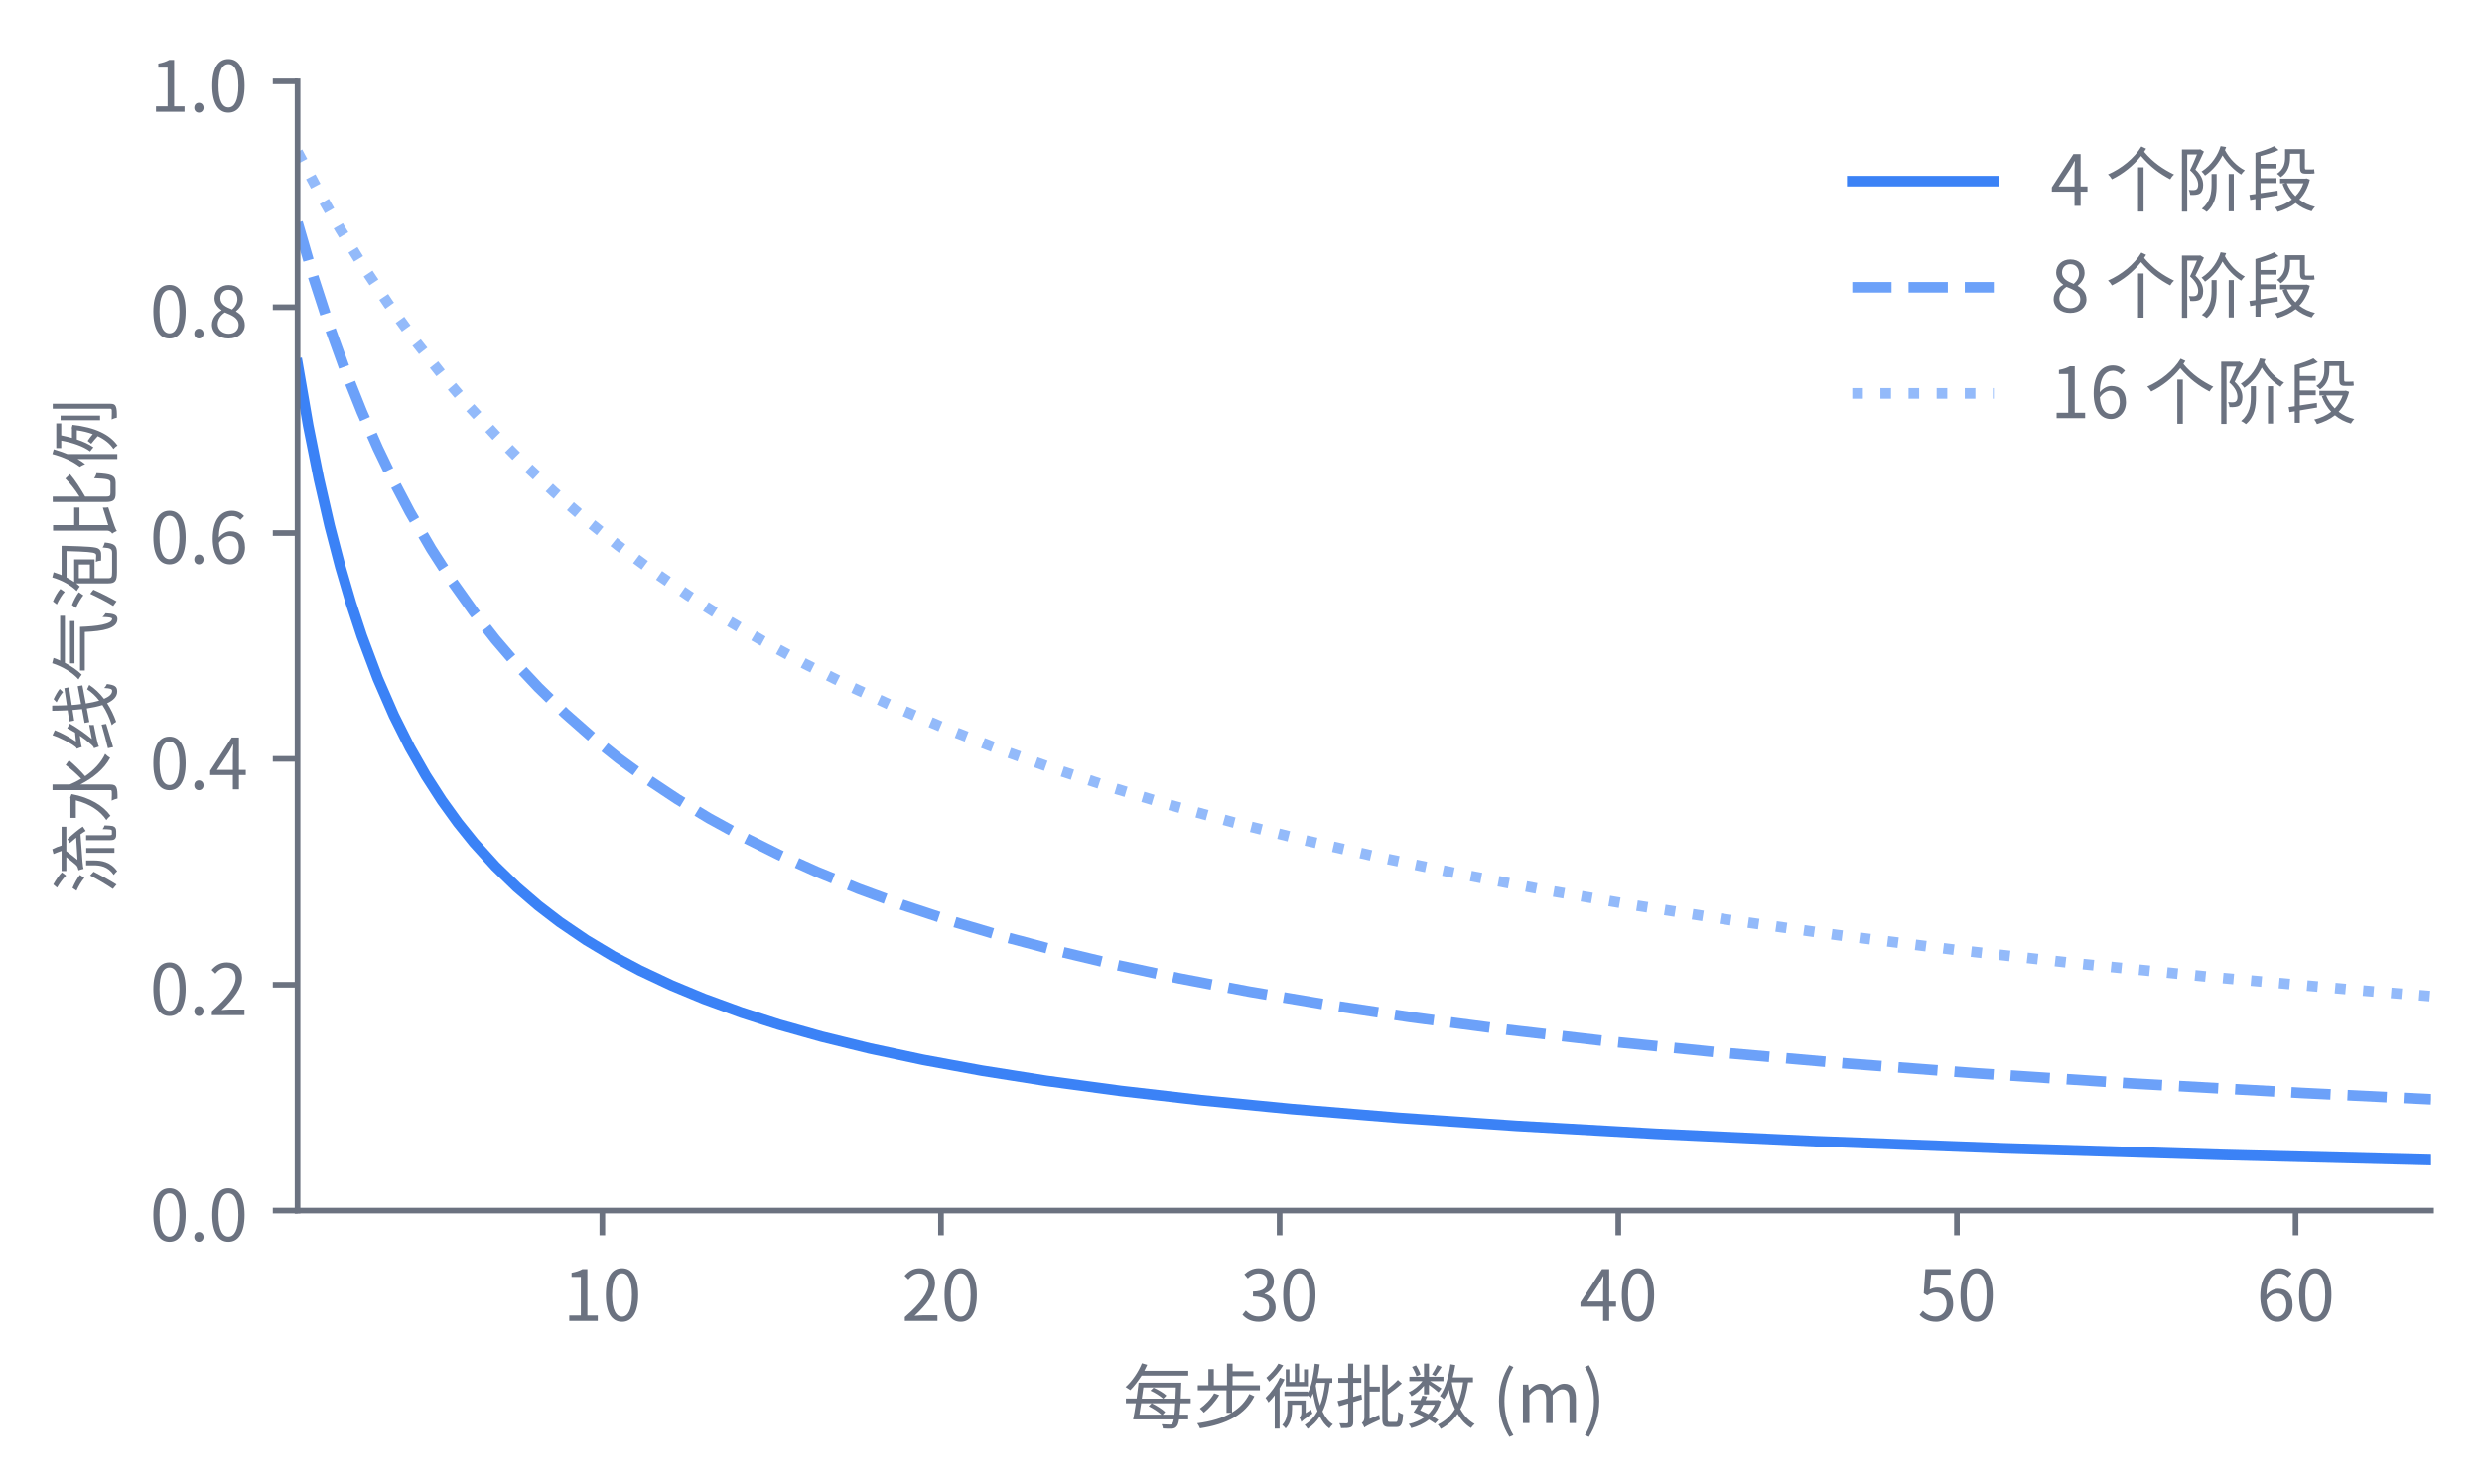
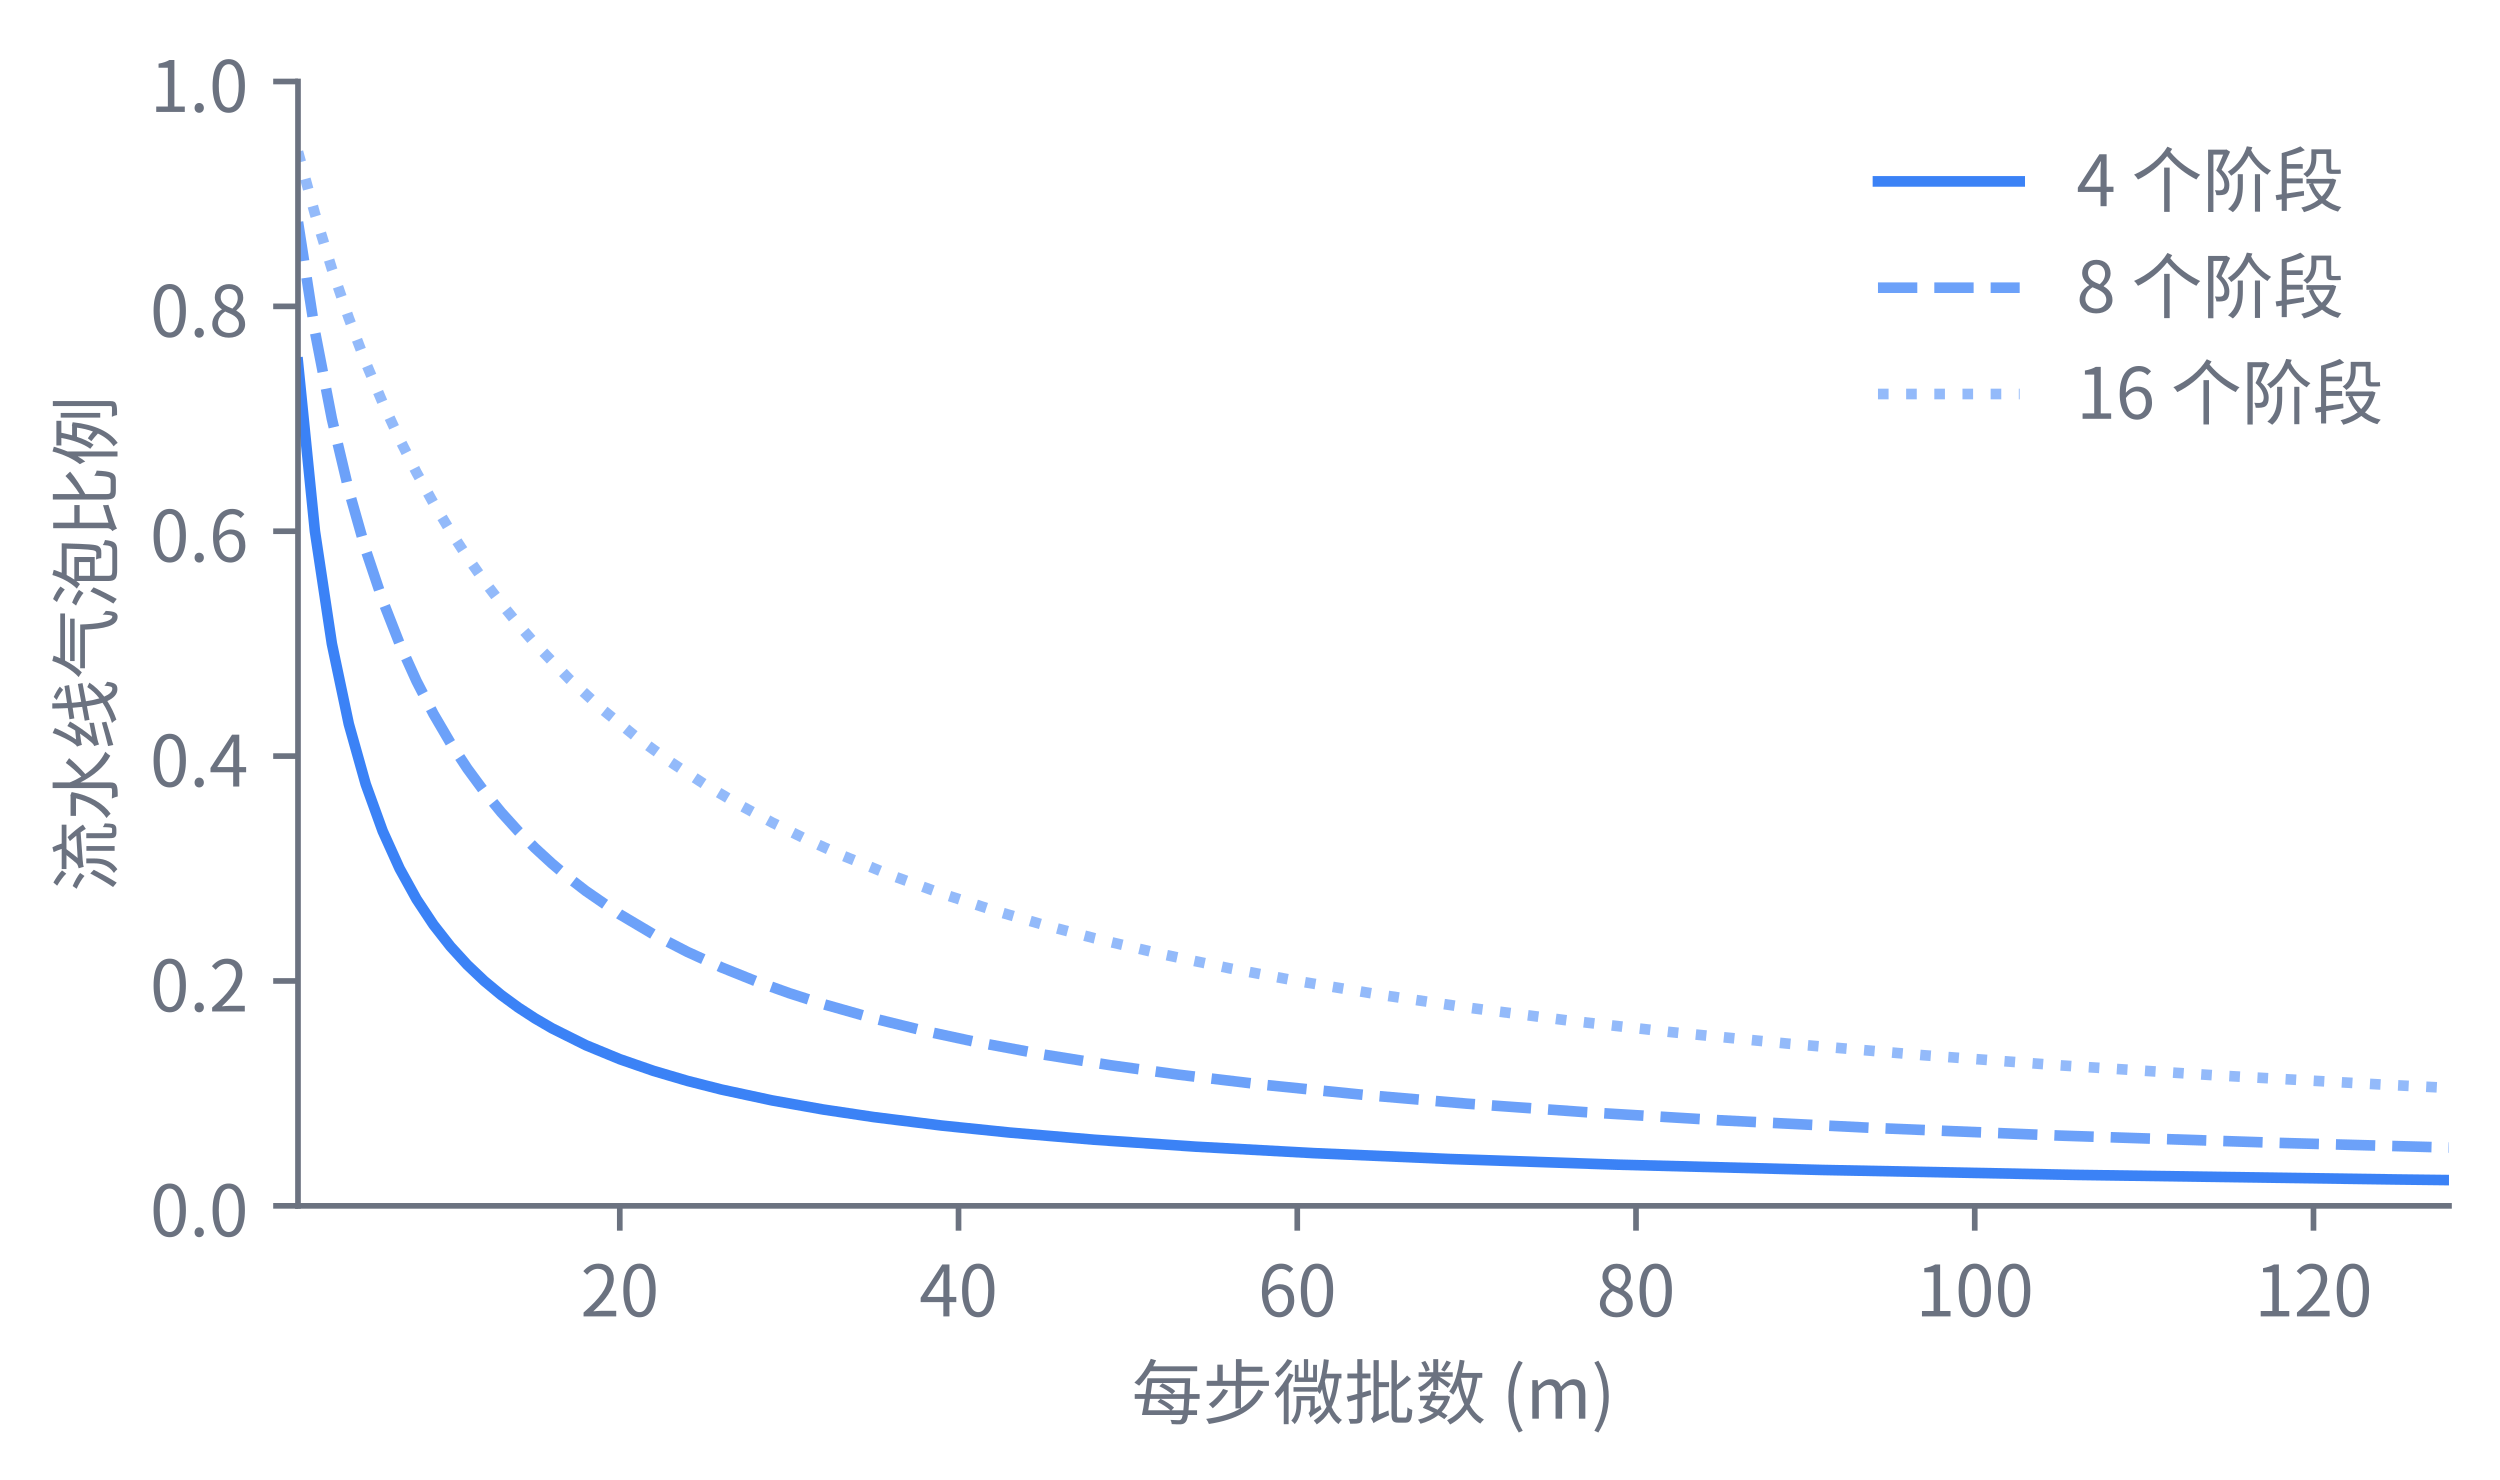
- <svg xmlns="http://www.w3.org/2000/svg" xmlns:xlink="http://www.w3.org/1999/xlink" width="350.748pt" height="209.73pt" viewBox="0 0 350.748 209.73" version="1.1">
+ <svg xmlns="http://www.w3.org/2000/svg" xmlns:xlink="http://www.w3.org/1999/xlink" width="352.8pt" height="208.8pt" viewBox="0 0 352.8 208.8" version="1.1">
  <defs>
    <style type="text/css">*{stroke-linejoin: round; stroke-linecap: butt}</style>
  </defs>
  <g id="figure_1">
    <g id="patch_1">
-       <path d="M 0 209.73  L 350.748 209.73  L 350.748 0  L 0 0  L 0 209.73  z " style="fill: none" />
+       <path d="M 0 208.8 L 352.8 208.8 L 352.8 0 L 0 0 L 0 208.8 z " style="fill: none" />
    </g>
    <g id="axes_1">
      <g id="patch_2">
-         <path d="M 42.052 171.1  L 343.548 171.1  L 343.548 11.5  L 42.052 11.5  L 42.052 171.1  z " style="fill: none" />
+         <path d="M 42.052 170.17 L 345.6 170.17 L 345.6 11.5 L 42.052 11.5 L 42.052 170.17 z " style="fill: none" />
      </g>
      <g id="matplotlib.axis_1">
        <g id="xtick_1">
          <g id="line2d_1">
            <defs>
-               <path id="m5397b9ca4e" d="M 0 0  L 0 3.5  " style="stroke: #6b7280; stroke-width: 0.8" />
+               <path id="m04be2ead1b" d="M 0 0 L 0 3.5 " style="stroke: #6b7280; stroke-width: 0.8" />
            </defs>
            <g>
-               <use xlink:href="#m5397b9ca4e" x="85.122" y="171.1" style="fill: #6b7280; stroke: #6b7280; stroke-width: 0.8" />
+               <use xlink:href="#m04be2ead1b" x="87.464" y="170.17" style="fill: #6b7280; stroke: #6b7280; stroke-width: 0.8" />
            </g>
          </g>
          <g id="text_1">
-             <text style="font-size: 10px; font-family: 'PingFang SC', 'Heiti SC', 'STHeiti', 'Noto Sans CJK SC', 'Microsoft YaHei', 'SimHei', 'Arial Unicode MS', 'DejaVu Sans', sans-serif; text-anchor: middle; fill: #6b7280" x="85.122" y="186.7" transform="rotate(-0 85.12243 186.7004)">10</text>
+             <text style="font-size: 10px; font-family: 'PingFang SC', 'Heiti SC', 'STHeiti', 'Noto Sans CJK SC', 'Microsoft YaHei', 'SimHei', 'Arial Unicode MS', 'DejaVu Sans', sans-serif; text-anchor: middle; fill: #6b7280" x="87.464" y="185.77" transform="rotate(-0 87.46432 185.7703)">20</text>
          </g>
        </g>
        <g id="xtick_2">
          <g id="line2d_2">
            <g>
-               <use xlink:href="#m5397b9ca4e" x="132.979" y="171.1" style="fill: #6b7280; stroke: #6b7280; stroke-width: 0.8" />
+               <use xlink:href="#m04be2ead1b" x="135.267" y="170.17" style="fill: #6b7280; stroke: #6b7280; stroke-width: 0.8" />
            </g>
          </g>
          <g id="text_2">
-             <text style="font-size: 10px; font-family: 'PingFang SC', 'Heiti SC', 'STHeiti', 'Noto Sans CJK SC', 'Microsoft YaHei', 'SimHei', 'Arial Unicode MS', 'DejaVu Sans', sans-serif; text-anchor: middle; fill: #6b7280" x="132.979" y="186.7" transform="rotate(-0 132.979 186.7004)">20</text>
+             <text style="font-size: 10px; font-family: 'PingFang SC', 'Heiti SC', 'STHeiti', 'Noto Sans CJK SC', 'Microsoft YaHei', 'SimHei', 'Arial Unicode MS', 'DejaVu Sans', sans-serif; text-anchor: middle; fill: #6b7280" x="135.267" y="185.77" transform="rotate(-0 135.2672 185.7703)">40</text>
          </g>
        </g>
        <g id="xtick_3">
          <g id="line2d_3">
            <g>
-               <use xlink:href="#m5397b9ca4e" x="180.835" y="171.1" style="fill: #6b7280; stroke: #6b7280; stroke-width: 0.8" />
+               <use xlink:href="#m04be2ead1b" x="183.07" y="170.17" style="fill: #6b7280; stroke: #6b7280; stroke-width: 0.8" />
            </g>
          </g>
          <g id="text_3">
-             <text style="font-size: 10px; font-family: 'PingFang SC', 'Heiti SC', 'STHeiti', 'Noto Sans CJK SC', 'Microsoft YaHei', 'SimHei', 'Arial Unicode MS', 'DejaVu Sans', sans-serif; text-anchor: middle; fill: #6b7280" x="180.835" y="186.7" transform="rotate(-0 180.8355 186.7004)">30</text>
+             <text style="font-size: 10px; font-family: 'PingFang SC', 'Heiti SC', 'STHeiti', 'Noto Sans CJK SC', 'Microsoft YaHei', 'SimHei', 'Arial Unicode MS', 'DejaVu Sans', sans-serif; text-anchor: middle; fill: #6b7280" x="183.07" y="185.77" transform="rotate(-0 183.0701 185.7703)">60</text>
          </g>
        </g>
        <g id="xtick_4">
          <g id="line2d_4">
            <g>
-               <use xlink:href="#m5397b9ca4e" x="228.692" y="171.1" style="fill: #6b7280; stroke: #6b7280; stroke-width: 0.8" />
+               <use xlink:href="#m04be2ead1b" x="230.873" y="170.17" style="fill: #6b7280; stroke: #6b7280; stroke-width: 0.8" />
            </g>
          </g>
          <g id="text_4">
-             <text style="font-size: 10px; font-family: 'PingFang SC', 'Heiti SC', 'STHeiti', 'Noto Sans CJK SC', 'Microsoft YaHei', 'SimHei', 'Arial Unicode MS', 'DejaVu Sans', sans-serif; text-anchor: middle; fill: #6b7280" x="228.692" y="186.7" transform="rotate(-0 228.692 186.7004)">40</text>
+             <text style="font-size: 10px; font-family: 'PingFang SC', 'Heiti SC', 'STHeiti', 'Noto Sans CJK SC', 'Microsoft YaHei', 'SimHei', 'Arial Unicode MS', 'DejaVu Sans', sans-serif; text-anchor: middle; fill: #6b7280" x="230.873" y="185.77" transform="rotate(-0 230.873 185.7703)">80</text>
          </g>
        </g>
        <g id="xtick_5">
          <g id="line2d_5">
            <g>
-               <use xlink:href="#m5397b9ca4e" x="276.549" y="171.1" style="fill: #6b7280; stroke: #6b7280; stroke-width: 0.8" />
+               <use xlink:href="#m04be2ead1b" x="278.676" y="170.17" style="fill: #6b7280; stroke: #6b7280; stroke-width: 0.8" />
            </g>
          </g>
          <g id="text_5">
-             <text style="font-size: 10px; font-family: 'PingFang SC', 'Heiti SC', 'STHeiti', 'Noto Sans CJK SC', 'Microsoft YaHei', 'SimHei', 'Arial Unicode MS', 'DejaVu Sans', sans-serif; text-anchor: middle; fill: #6b7280" x="276.549" y="186.7" transform="rotate(-0 276.5485 186.7004)">50</text>
+             <text style="font-size: 10px; font-family: 'PingFang SC', 'Heiti SC', 'STHeiti', 'Noto Sans CJK SC', 'Microsoft YaHei', 'SimHei', 'Arial Unicode MS', 'DejaVu Sans', sans-serif; text-anchor: middle; fill: #6b7280" x="278.676" y="185.77" transform="rotate(-0 278.6759 185.7703)">100</text>
          </g>
        </g>
        <g id="xtick_6">
          <g id="line2d_6">
            <g>
-               <use xlink:href="#m5397b9ca4e" x="324.405" y="171.1" style="fill: #6b7280; stroke: #6b7280; stroke-width: 0.8" />
+               <use xlink:href="#m04be2ead1b" x="326.479" y="170.17" style="fill: #6b7280; stroke: #6b7280; stroke-width: 0.8" />
            </g>
          </g>
          <g id="text_6">
-             <text style="font-size: 10px; font-family: 'PingFang SC', 'Heiti SC', 'STHeiti', 'Noto Sans CJK SC', 'Microsoft YaHei', 'SimHei', 'Arial Unicode MS', 'DejaVu Sans', sans-serif; text-anchor: middle; fill: #6b7280" x="324.405" y="186.7" transform="rotate(-0 324.405 186.7004)">60</text>
+             <text style="font-size: 10px; font-family: 'PingFang SC', 'Heiti SC', 'STHeiti', 'Noto Sans CJK SC', 'Microsoft YaHei', 'SimHei', 'Arial Unicode MS', 'DejaVu Sans', sans-serif; text-anchor: middle; fill: #6b7280" x="326.479" y="185.77" transform="rotate(-0 326.4788 185.7703)">120</text>
          </g>
        </g>
        <g id="text_7">
-           <text style="font-size: 10px; font-family: 'PingFang SC', 'Heiti SC', 'STHeiti', 'Noto Sans CJK SC', 'Microsoft YaHei', 'SimHei', 'Arial Unicode MS', 'DejaVu Sans', sans-serif; text-anchor: middle; fill: #6b7280" x="192.8" y="201.13" transform="rotate(-0 192.7996 201.1301)">每步微批数 (m)</text>
+           <text style="font-size: 10px; font-family: 'PingFang SC', 'Heiti SC', 'STHeiti', 'Noto Sans CJK SC', 'Microsoft YaHei', 'SimHei', 'Arial Unicode MS', 'DejaVu Sans', sans-serif; text-anchor: middle; fill: #6b7280" x="193.826" y="200.2" transform="rotate(-0 193.8258 200.2)">每步微批数 (m)</text>
        </g>
      </g>
      <g id="matplotlib.axis_2">
        <g id="ytick_1">
          <g id="line2d_7">
            <defs>
-               <path id="m88a1ade9f7" d="M 0 0  L -3.5 0  " style="stroke: #6b7280; stroke-width: 0.8" />
+               <path id="m99bd00af4a" d="M 0 0 L -3.5 0 " style="stroke: #6b7280; stroke-width: 0.8" />
            </defs>
            <g>
-               <use xlink:href="#m88a1ade9f7" x="42.052" y="171.1" style="fill: #6b7280; stroke: #6b7280; stroke-width: 0.8" />
+               <use xlink:href="#m99bd00af4a" x="42.052" y="170.17" style="fill: #6b7280; stroke: #6b7280; stroke-width: 0.8" />
            </g>
          </g>
          <g id="text_8">
-             <text style="font-size: 10px; font-family: 'PingFang SC', 'Heiti SC', 'STHeiti', 'Noto Sans CJK SC', 'Microsoft YaHei', 'SimHei', 'Arial Unicode MS', 'DejaVu Sans', sans-serif; text-anchor: end; fill: #6b7280" x="35.052" y="175.4" transform="rotate(-0 35.05156 175.4004)">0.0</text>
+             <text style="font-size: 10px; font-family: 'PingFang SC', 'Heiti SC', 'STHeiti', 'Noto Sans CJK SC', 'Microsoft YaHei', 'SimHei', 'Arial Unicode MS', 'DejaVu Sans', sans-serif; text-anchor: end; fill: #6b7280" x="35.052" y="174.47" transform="rotate(-0 35.05156 174.4703)">0.0</text>
          </g>
        </g>
        <g id="ytick_2">
          <g id="line2d_8">
            <g>
-               <use xlink:href="#m88a1ade9f7" x="42.052" y="139.18" style="fill: #6b7280; stroke: #6b7280; stroke-width: 0.8" />
+               <use xlink:href="#m99bd00af4a" x="42.052" y="138.436" style="fill: #6b7280; stroke: #6b7280; stroke-width: 0.8" />
            </g>
          </g>
          <g id="text_9">
-             <text style="font-size: 10px; font-family: 'PingFang SC', 'Heiti SC', 'STHeiti', 'Noto Sans CJK SC', 'Microsoft YaHei', 'SimHei', 'Arial Unicode MS', 'DejaVu Sans', sans-serif; text-anchor: end; fill: #6b7280" x="35.052" y="143.48" transform="rotate(-0 35.05156 143.4803)">0.2</text>
+             <text style="font-size: 10px; font-family: 'PingFang SC', 'Heiti SC', 'STHeiti', 'Noto Sans CJK SC', 'Microsoft YaHei', 'SimHei', 'Arial Unicode MS', 'DejaVu Sans', sans-serif; text-anchor: end; fill: #6b7280" x="35.052" y="142.736" transform="rotate(-0 35.05156 142.7363)">0.2</text>
          </g>
        </g>
        <g id="ytick_3">
          <g id="line2d_9">
            <g>
-               <use xlink:href="#m88a1ade9f7" x="42.052" y="107.26" style="fill: #6b7280; stroke: #6b7280; stroke-width: 0.8" />
+               <use xlink:href="#m99bd00af4a" x="42.052" y="106.702" style="fill: #6b7280; stroke: #6b7280; stroke-width: 0.8" />
            </g>
          </g>
          <g id="text_10">
-             <text style="font-size: 10px; font-family: 'PingFang SC', 'Heiti SC', 'STHeiti', 'Noto Sans CJK SC', 'Microsoft YaHei', 'SimHei', 'Arial Unicode MS', 'DejaVu Sans', sans-serif; text-anchor: end; fill: #6b7280" x="35.052" y="111.56" transform="rotate(-0 35.05156 111.5602)">0.4</text>
+             <text style="font-size: 10px; font-family: 'PingFang SC', 'Heiti SC', 'STHeiti', 'Noto Sans CJK SC', 'Microsoft YaHei', 'SimHei', 'Arial Unicode MS', 'DejaVu Sans', sans-serif; text-anchor: end; fill: #6b7280" x="35.052" y="111.002" transform="rotate(-0 35.05156 111.0022)">0.4</text>
          </g>
        </g>
        <g id="ytick_4">
          <g id="line2d_10">
            <g>
-               <use xlink:href="#m88a1ade9f7" x="42.052" y="75.34" style="fill: #6b7280; stroke: #6b7280; stroke-width: 0.8" />
+               <use xlink:href="#m99bd00af4a" x="42.052" y="74.968" style="fill: #6b7280; stroke: #6b7280; stroke-width: 0.8" />
            </g>
          </g>
          <g id="text_11">
-             <text style="font-size: 10px; font-family: 'PingFang SC', 'Heiti SC', 'STHeiti', 'Noto Sans CJK SC', 'Microsoft YaHei', 'SimHei', 'Arial Unicode MS', 'DejaVu Sans', sans-serif; text-anchor: end; fill: #6b7280" x="35.052" y="79.64" transform="rotate(-0 35.05156 79.64016)">0.6</text>
+             <text style="font-size: 10px; font-family: 'PingFang SC', 'Heiti SC', 'STHeiti', 'Noto Sans CJK SC', 'Microsoft YaHei', 'SimHei', 'Arial Unicode MS', 'DejaVu Sans', sans-serif; text-anchor: end; fill: #6b7280" x="35.052" y="79.268" transform="rotate(-0 35.05156 79.26812)">0.6</text>
          </g>
        </g>
        <g id="ytick_5">
          <g id="line2d_11">
            <g>
-               <use xlink:href="#m88a1ade9f7" x="42.052" y="43.42" style="fill: #6b7280; stroke: #6b7280; stroke-width: 0.8" />
+               <use xlink:href="#m99bd00af4a" x="42.052" y="43.234" style="fill: #6b7280; stroke: #6b7280; stroke-width: 0.8" />
            </g>
          </g>
          <g id="text_12">
-             <text style="font-size: 10px; font-family: 'PingFang SC', 'Heiti SC', 'STHeiti', 'Noto Sans CJK SC', 'Microsoft YaHei', 'SimHei', 'Arial Unicode MS', 'DejaVu Sans', sans-serif; text-anchor: end; fill: #6b7280" x="35.052" y="47.72" transform="rotate(-0 35.05156 47.72008)">0.8</text>
+             <text style="font-size: 10px; font-family: 'PingFang SC', 'Heiti SC', 'STHeiti', 'Noto Sans CJK SC', 'Microsoft YaHei', 'SimHei', 'Arial Unicode MS', 'DejaVu Sans', sans-serif; text-anchor: end; fill: #6b7280" x="35.052" y="47.534" transform="rotate(-0 35.05156 47.53406)">0.8</text>
          </g>
        </g>
        <g id="ytick_6">
          <g id="line2d_12">
            <g>
-               <use xlink:href="#m88a1ade9f7" x="42.052" y="11.5" style="fill: #6b7280; stroke: #6b7280; stroke-width: 0.8" />
+               <use xlink:href="#m99bd00af4a" x="42.052" y="11.5" style="fill: #6b7280; stroke: #6b7280; stroke-width: 0.8" />
            </g>
          </g>
          <g id="text_13">
            <text style="font-size: 10px; font-family: 'PingFang SC', 'Heiti SC', 'STHeiti', 'Noto Sans CJK SC', 'Microsoft YaHei', 'SimHei', 'Arial Unicode MS', 'DejaVu Sans', sans-serif; text-anchor: end; fill: #6b7280" x="35.052" y="15.8" transform="rotate(-0 35.05156 15.8)">1.0</text>
          </g>
        </g>
        <g id="text_14">
-           <text style="font-size: 10px; font-family: 'PingFang SC', 'Heiti SC', 'STHeiti', 'Noto Sans CJK SC', 'Microsoft YaHei', 'SimHei', 'Arial Unicode MS', 'DejaVu Sans', sans-serif; text-anchor: middle; fill: #6b7280" x="15.8" y="91.3" transform="rotate(-90 15.8 91.3002)">流水线气泡比例</text>
+           <text style="font-size: 10px; font-family: 'PingFang SC', 'Heiti SC', 'STHeiti', 'Noto Sans CJK SC', 'Microsoft YaHei', 'SimHei', 'Arial Unicode MS', 'DejaVu Sans', sans-serif; text-anchor: middle; fill: #6b7280" x="15.8" y="90.835" transform="rotate(-90 15.8 90.83516)">流水线气泡比例</text>
        </g>
      </g>
      <g id="line2d_13">
-         <path d="M 42.052 51.4  L 43.563 60.159  L 45.074 67.723  L 46.585 74.321  L 48.097 80.128  L 49.608 85.278  L 51.119 89.875  L 53.386 95.917  L 55.653 101.122  L 57.92 105.653  L 60.187 109.633  L 62.454 113.156  L 64.72 116.298  L 66.987 119.116  L 70.01 122.452  L 73.032 125.386  L 76.055 127.986  L 79.077 130.306  L 82.856 132.877  L 86.634 135.143  L 90.412 137.156  L 94.946 139.292  L 99.479 141.175  L 104.769 143.109  L 110.058 144.808  L 116.103 146.513  L 122.904 148.185  L 130.46 149.795  L 138.772 151.324  L 147.84 152.759  L 158.418 154.191  L 169.753 155.496  L 182.599 156.751  L 197.711 157.992  L 214.335 159.13  L 233.981 160.245  L 256.65 161.297  L 283.097 162.294  L 314.078 163.231  L 343.548 163.954  L 343.548 163.954  " clip-path="url(#pffe00e48eb)" style="fill: none; stroke: #3b82f6; stroke-width: 1.5; stroke-linecap: square" />
+         <path d="M 42.052 51.168 L 44.442 74.968 L 46.832 90.835 L 49.222 102.169 L 51.612 110.669 L 54.002 117.28 L 56.392 122.569 L 58.783 126.897 L 61.173 130.503 L 63.563 133.554 L 65.953 136.17 L 68.343 138.436 L 70.733 140.42 L 73.123 142.17 L 75.514 143.725 L 77.904 145.117 L 82.684 147.503 L 87.464 149.474 L 92.245 151.13 L 97.025 152.54 L 101.805 153.756 L 108.976 155.295 L 116.146 156.57 L 123.316 157.644 L 132.877 158.837 L 142.438 159.822 L 154.388 160.837 L 168.729 161.819 L 185.46 162.733 L 204.581 163.559 L 228.483 164.365 L 257.165 165.106 L 293.017 165.803 L 338.43 166.451 L 345.6 166.537 L 345.6 166.537 " clip-path="url(#pcc5cea5963)" style="fill: none; stroke: #3b82f6; stroke-width: 1.5; stroke-linecap: square" />
      </g>
      <g id="line2d_14">
-         <path d="M 42.052 31.45  L 44.318 39.257  L 46.585 46.237  L 48.852 52.515  L 51.119 58.192  L 53.386 63.35  L 55.653 68.057  L 57.92 72.371  L 60.942 77.59  L 63.965 82.285  L 66.987 86.531  L 70.01 90.39  L 73.032 93.912  L 76.055 97.139  L 79.833 100.813  L 83.611 104.139  L 87.389 107.164  L 91.167 109.928  L 95.701 112.945  L 100.235 115.678  L 104.769 118.166  L 110.058 120.8  L 115.348 123.184  L 121.393 125.647  L 127.438 127.869  L 134.238 130.122  L 141.795 132.365  L 149.351 134.376  L 157.663 136.359  L 166.73 138.292  L 176.554 140.157  L 187.132 141.943  L 199.222 143.746  L 212.068 145.433  L 226.425 147.088  L 242.293 148.686  L 259.673 150.208  L 279.319 151.697  L 301.232 153.127  L 325.413 154.478  L 343.548 155.365  L 343.548 155.365  " clip-path="url(#pffe00e48eb)" style="fill: none; stroke-dasharray: 5.55,2.4; stroke-dashoffset: 0; stroke: #3b82f6; stroke-opacity: 0.75; stroke-width: 1.5" />
+         <path d="M 42.052 31.334 L 44.442 46.76 L 46.832 59.101 L 49.222 69.198 L 51.612 77.613 L 54.002 84.732 L 56.392 90.835 L 58.783 96.124 L 61.173 100.752 L 63.563 104.835 L 65.953 108.465 L 68.343 111.713 L 70.733 114.636 L 73.123 117.28 L 75.514 119.684 L 77.904 121.879 L 80.294 123.891 L 82.684 125.743 L 87.464 129.034 L 92.245 131.871 L 97.025 134.342 L 101.805 136.513 L 106.585 138.436 L 111.366 140.152 L 116.146 141.691 L 123.316 143.725 L 130.487 145.488 L 137.657 147.031 L 147.218 148.811 L 156.779 150.337 L 166.339 151.659 L 178.29 153.083 L 192.631 154.527 L 206.972 155.746 L 223.703 156.948 L 242.824 158.098 L 264.335 159.173 L 290.627 160.253 L 321.699 161.285 L 345.6 161.943 L 345.6 161.943 " clip-path="url(#pcc5cea5963)" style="fill: none; stroke-dasharray: 5.55,2.4; stroke-dashoffset: 0; stroke: #3b82f6; stroke-opacity: 0.75; stroke-width: 1.5" />
      </g>
      <g id="line2d_15">
-         <path d="M 42.052 21.475  L 45.074 27.157  L 48.097 32.423  L 51.119 37.318  L 54.897 42.971  L 58.675 48.165  L 62.454 52.955  L 66.232 57.385  L 70.01 61.495  L 73.788 65.319  L 78.322 69.569  L 82.856 73.491  L 87.389 77.121  L 91.923 80.491  L 97.213 84.129  L 102.502 87.486  L 107.791 90.594  L 113.836 93.874  L 119.881 96.898  L 126.682 100.028  L 133.483 102.905  L 141.039 105.841  L 148.595 108.534  L 156.907 111.25  L 165.219 113.741  L 174.287 116.232  L 184.11 118.697  L 194.689 121.116  L 206.023 123.471  L 218.113 125.75  L 230.959 127.945  L 244.56 130.048  L 259.673 132.157  L 276.297 134.24  L 293.676 136.192  L 312.567 138.092  L 333.724 139.988  L 343.548 140.797  L 343.548 140.797  " clip-path="url(#pffe00e48eb)" style="fill: none; stroke-dasharray: 1.5,2.475; stroke-dashoffset: 0; stroke: #3b82f6; stroke-opacity: 0.55; stroke-width: 1.5" />
+         <path d="M 42.052 21.417 L 44.442 30.167 L 46.832 37.945 L 49.222 44.904 L 51.612 51.168 L 54.002 56.834 L 56.392 61.986 L 58.783 66.69 L 61.173 71.001 L 63.563 74.968 L 65.953 78.63 L 68.343 82.02 L 70.733 85.168 L 73.123 88.099 L 75.514 90.835 L 80.294 95.794 L 85.074 100.169 L 89.854 104.058 L 94.635 107.537 L 99.415 110.669 L 104.195 113.502 L 108.976 116.078 L 113.756 118.43 L 118.536 120.586 L 125.707 123.503 L 132.877 126.095 L 140.048 128.415 L 147.218 130.503 L 154.388 132.392 L 163.949 134.647 L 173.51 136.648 L 183.07 138.436 L 195.021 140.42 L 206.972 142.17 L 221.312 144.016 L 235.653 145.634 L 252.384 147.285 L 271.505 148.92 L 290.627 150.337 L 312.138 151.72 L 336.039 153.048 L 345.6 153.527 L 345.6 153.527 " clip-path="url(#pcc5cea5963)" style="fill: none; stroke-dasharray: 1.5,2.475; stroke-dashoffset: 0; stroke: #3b82f6; stroke-opacity: 0.55; stroke-width: 1.5" />
      </g>
      <g id="patch_3">
-         <path d="M 42.052 171.1  L 42.052 11.5  " style="fill: none; stroke: #6b7280; stroke-width: 0.8; stroke-linejoin: miter; stroke-linecap: square" />
+         <path d="M 42.052 170.17 L 42.052 11.5 " style="fill: none; stroke: #6b7280; stroke-width: 0.8; stroke-linejoin: miter; stroke-linecap: square" />
      </g>
      <g id="patch_4">
-         <path d="M 42.052 171.1  L 343.548 171.1  " style="fill: none; stroke: #6b7280; stroke-width: 0.8; stroke-linejoin: miter; stroke-linecap: square" />
+         <path d="M 42.052 170.17 L 345.6 170.17 " style="fill: none; stroke: #6b7280; stroke-width: 0.8; stroke-linejoin: miter; stroke-linecap: square" />
      </g>
      <g id="legend_1">
        <g id="line2d_16">
-           <path d="M 261.757 25.6  L 271.757 25.6  L 281.757 25.6  " style="fill: none; stroke: #3b82f6; stroke-width: 1.5; stroke-linecap: square" />
+           <path d="M 265.019 25.6 L 275.019 25.6 L 285.019 25.6 " style="fill: none; stroke: #3b82f6; stroke-width: 1.5; stroke-linecap: square" />
        </g>
        <g id="text_15">
-           <text style="font-size: 10px; font-family: 'PingFang SC', 'Heiti SC', 'STHeiti', 'Noto Sans CJK SC', 'Microsoft YaHei', 'SimHei', 'Arial Unicode MS', 'DejaVu Sans', sans-serif; text-anchor: start; fill: #6b7280" x="289.757" y="29.1" transform="rotate(-0 289.757 29.1)">4 个阶段</text>
+           <text style="font-size: 10px; font-family: 'PingFang SC', 'Heiti SC', 'STHeiti', 'Noto Sans CJK SC', 'Microsoft YaHei', 'SimHei', 'Arial Unicode MS', 'DejaVu Sans', sans-serif; text-anchor: start; fill: #6b7280" x="293.019" y="29.1" transform="rotate(-0 293.0188 29.1)">4 个阶段</text>
        </g>
        <g id="line2d_17">
-           <path d="M 261.757 40.6  L 271.757 40.6  L 281.757 40.6  " style="fill: none; stroke-dasharray: 5.55,2.4; stroke-dashoffset: 0; stroke: #3b82f6; stroke-opacity: 0.75; stroke-width: 1.5" />
+           <path d="M 265.019 40.6 L 275.019 40.6 L 285.019 40.6 " style="fill: none; stroke-dasharray: 5.55,2.4; stroke-dashoffset: 0; stroke: #3b82f6; stroke-opacity: 0.75; stroke-width: 1.5" />
        </g>
        <g id="text_16">
-           <text style="font-size: 10px; font-family: 'PingFang SC', 'Heiti SC', 'STHeiti', 'Noto Sans CJK SC', 'Microsoft YaHei', 'SimHei', 'Arial Unicode MS', 'DejaVu Sans', sans-serif; text-anchor: start; fill: #6b7280" x="289.757" y="44.1" transform="rotate(-0 289.757 44.1)">8 个阶段</text>
+           <text style="font-size: 10px; font-family: 'PingFang SC', 'Heiti SC', 'STHeiti', 'Noto Sans CJK SC', 'Microsoft YaHei', 'SimHei', 'Arial Unicode MS', 'DejaVu Sans', sans-serif; text-anchor: start; fill: #6b7280" x="293.019" y="44.1" transform="rotate(-0 293.0188 44.1)">8 个阶段</text>
        </g>
        <g id="line2d_18">
-           <path d="M 261.757 55.6  L 271.757 55.6  L 281.757 55.6  " style="fill: none; stroke-dasharray: 1.5,2.475; stroke-dashoffset: 0; stroke: #3b82f6; stroke-opacity: 0.55; stroke-width: 1.5" />
+           <path d="M 265.019 55.6 L 275.019 55.6 L 285.019 55.6 " style="fill: none; stroke-dasharray: 1.5,2.475; stroke-dashoffset: 0; stroke: #3b82f6; stroke-opacity: 0.55; stroke-width: 1.5" />
        </g>
        <g id="text_17">
-           <text style="font-size: 10px; font-family: 'PingFang SC', 'Heiti SC', 'STHeiti', 'Noto Sans CJK SC', 'Microsoft YaHei', 'SimHei', 'Arial Unicode MS', 'DejaVu Sans', sans-serif; text-anchor: start; fill: #6b7280" x="289.757" y="59.1" transform="rotate(-0 289.757 59.1)">16 个阶段</text>
+           <text style="font-size: 10px; font-family: 'PingFang SC', 'Heiti SC', 'STHeiti', 'Noto Sans CJK SC', 'Microsoft YaHei', 'SimHei', 'Arial Unicode MS', 'DejaVu Sans', sans-serif; text-anchor: start; fill: #6b7280" x="293.019" y="59.1" transform="rotate(-0 293.0188 59.1)">16 个阶段</text>
        </g>
      </g>
    </g>
  </g>
  <defs>
-     <clipPath id="pffe00e48eb">
-       <rect x="42.052" y="11.5" width="301.496" height="159.6" />
+     <clipPath id="pcc5cea5963">
+       <rect x="42.052" y="11.5" width="303.548" height="158.67" />
    </clipPath>
  </defs>
</svg>
